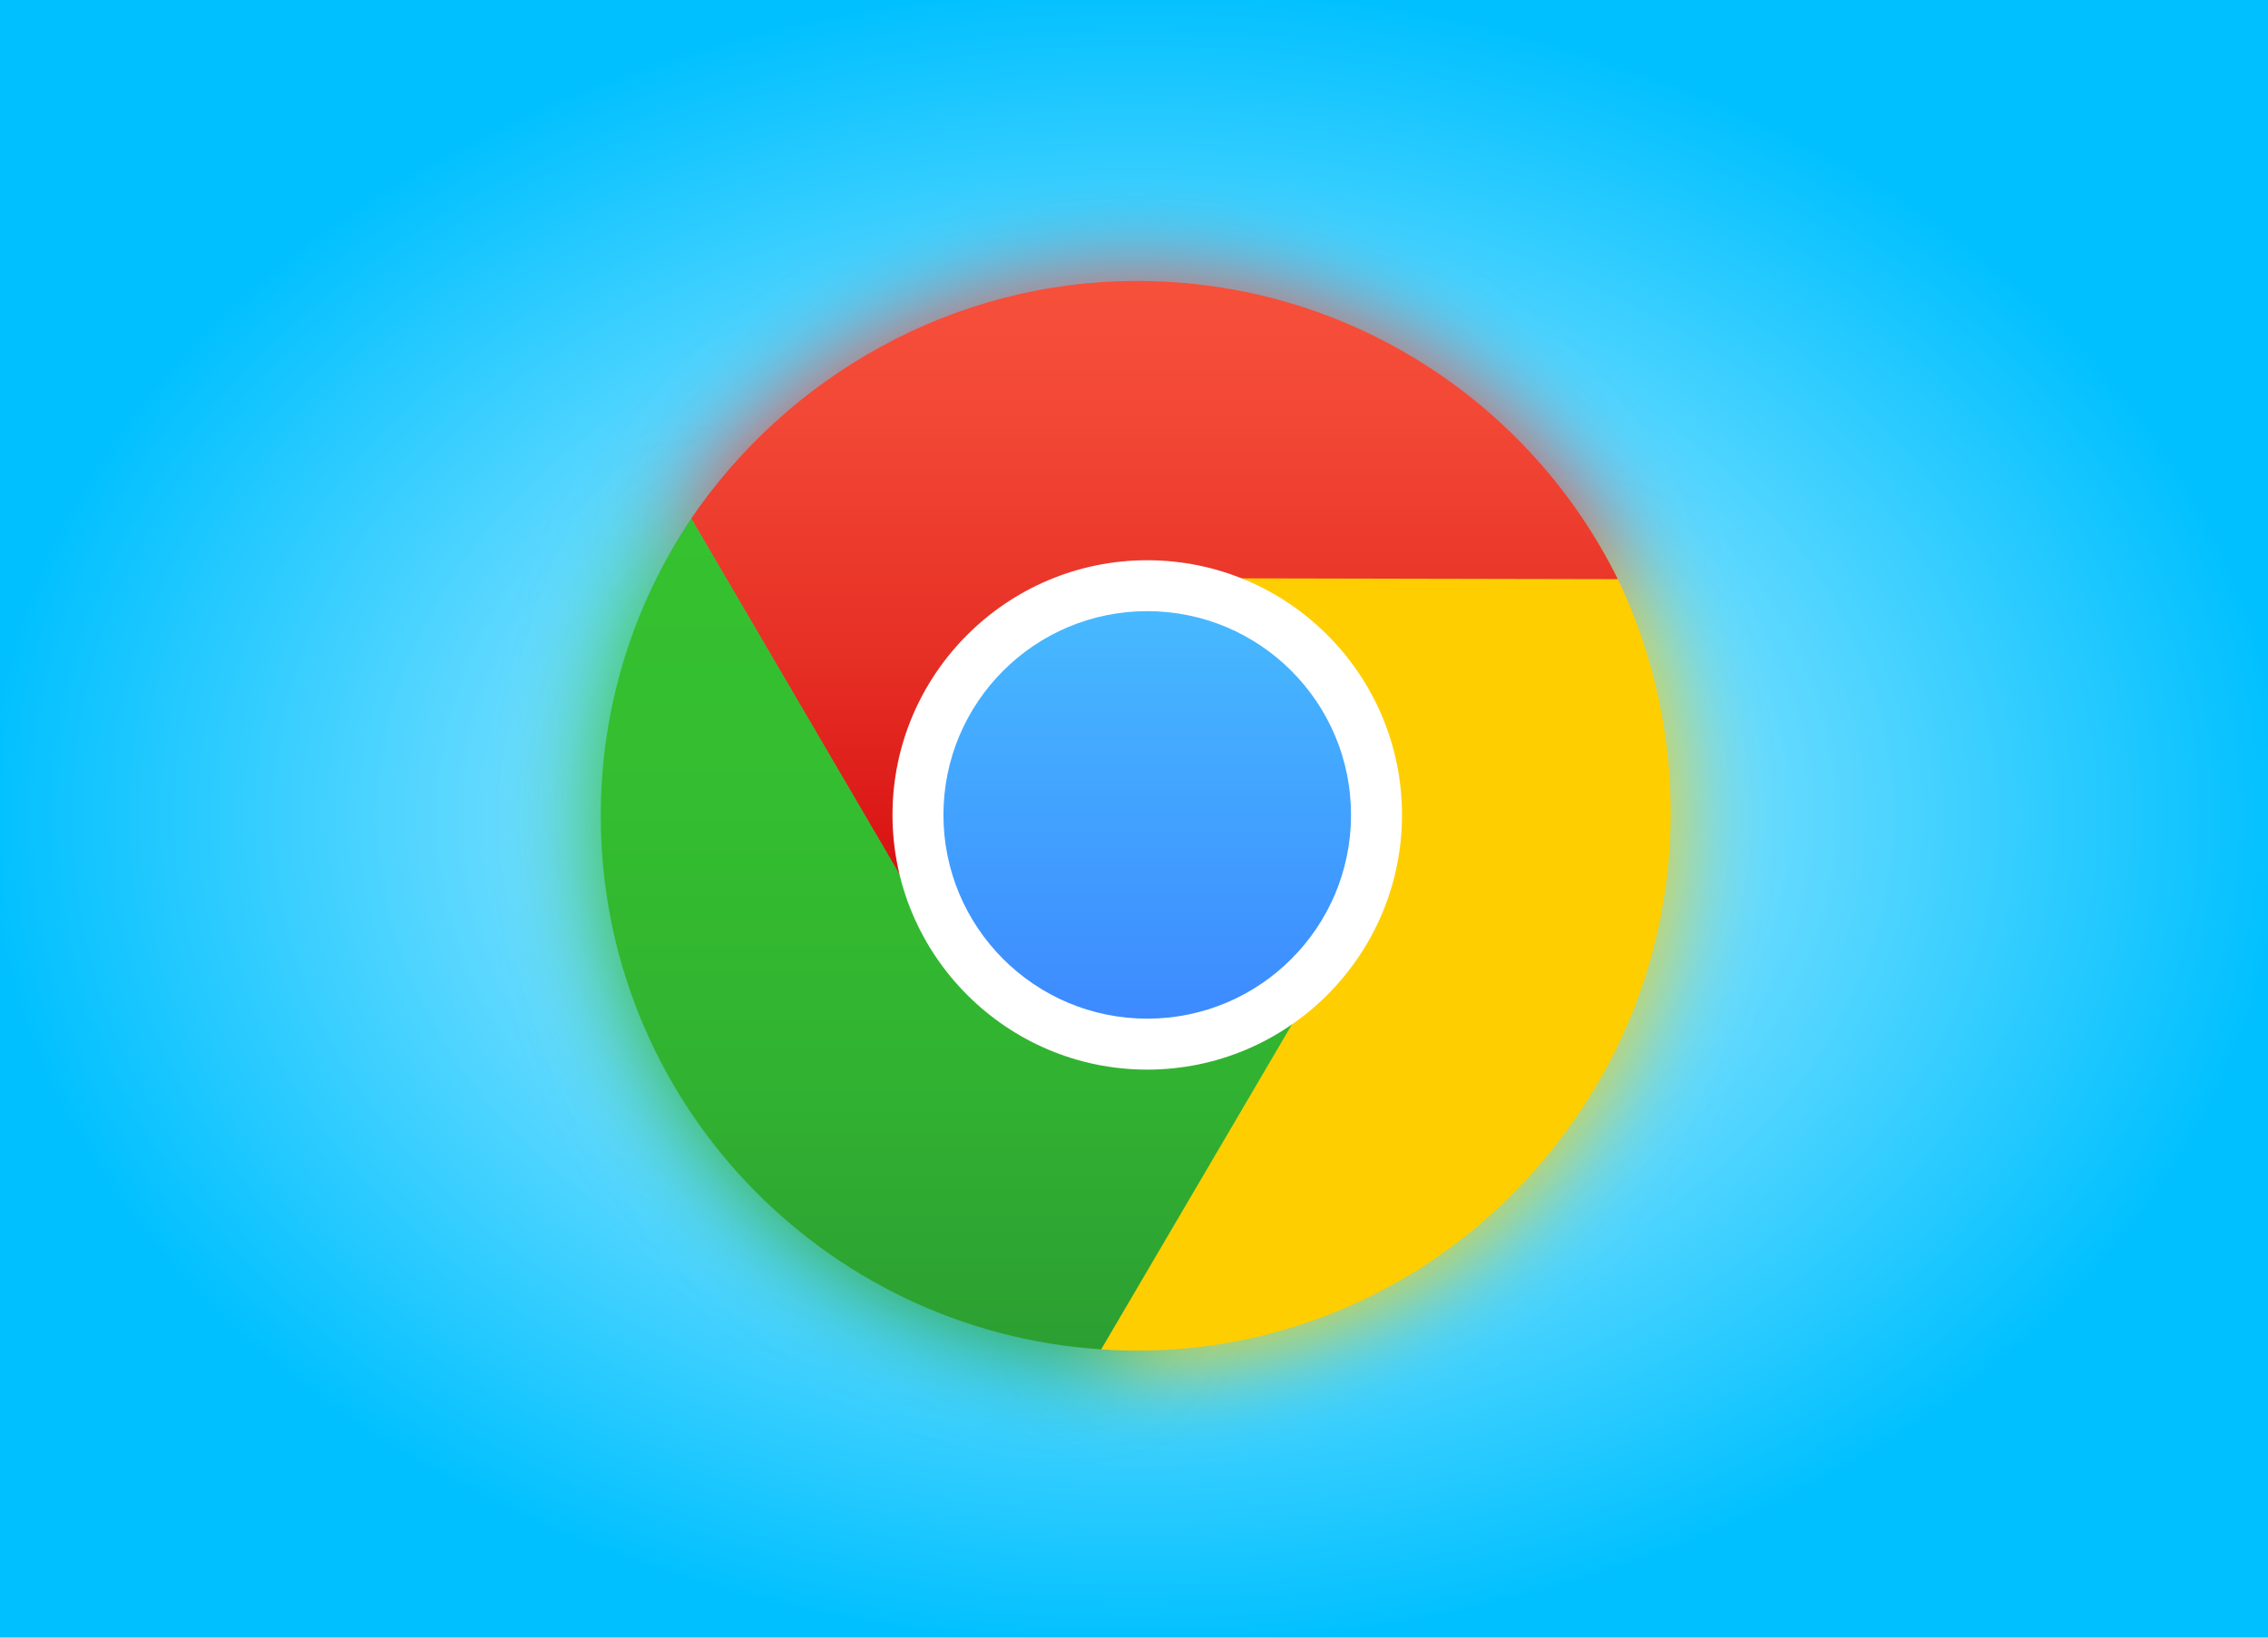
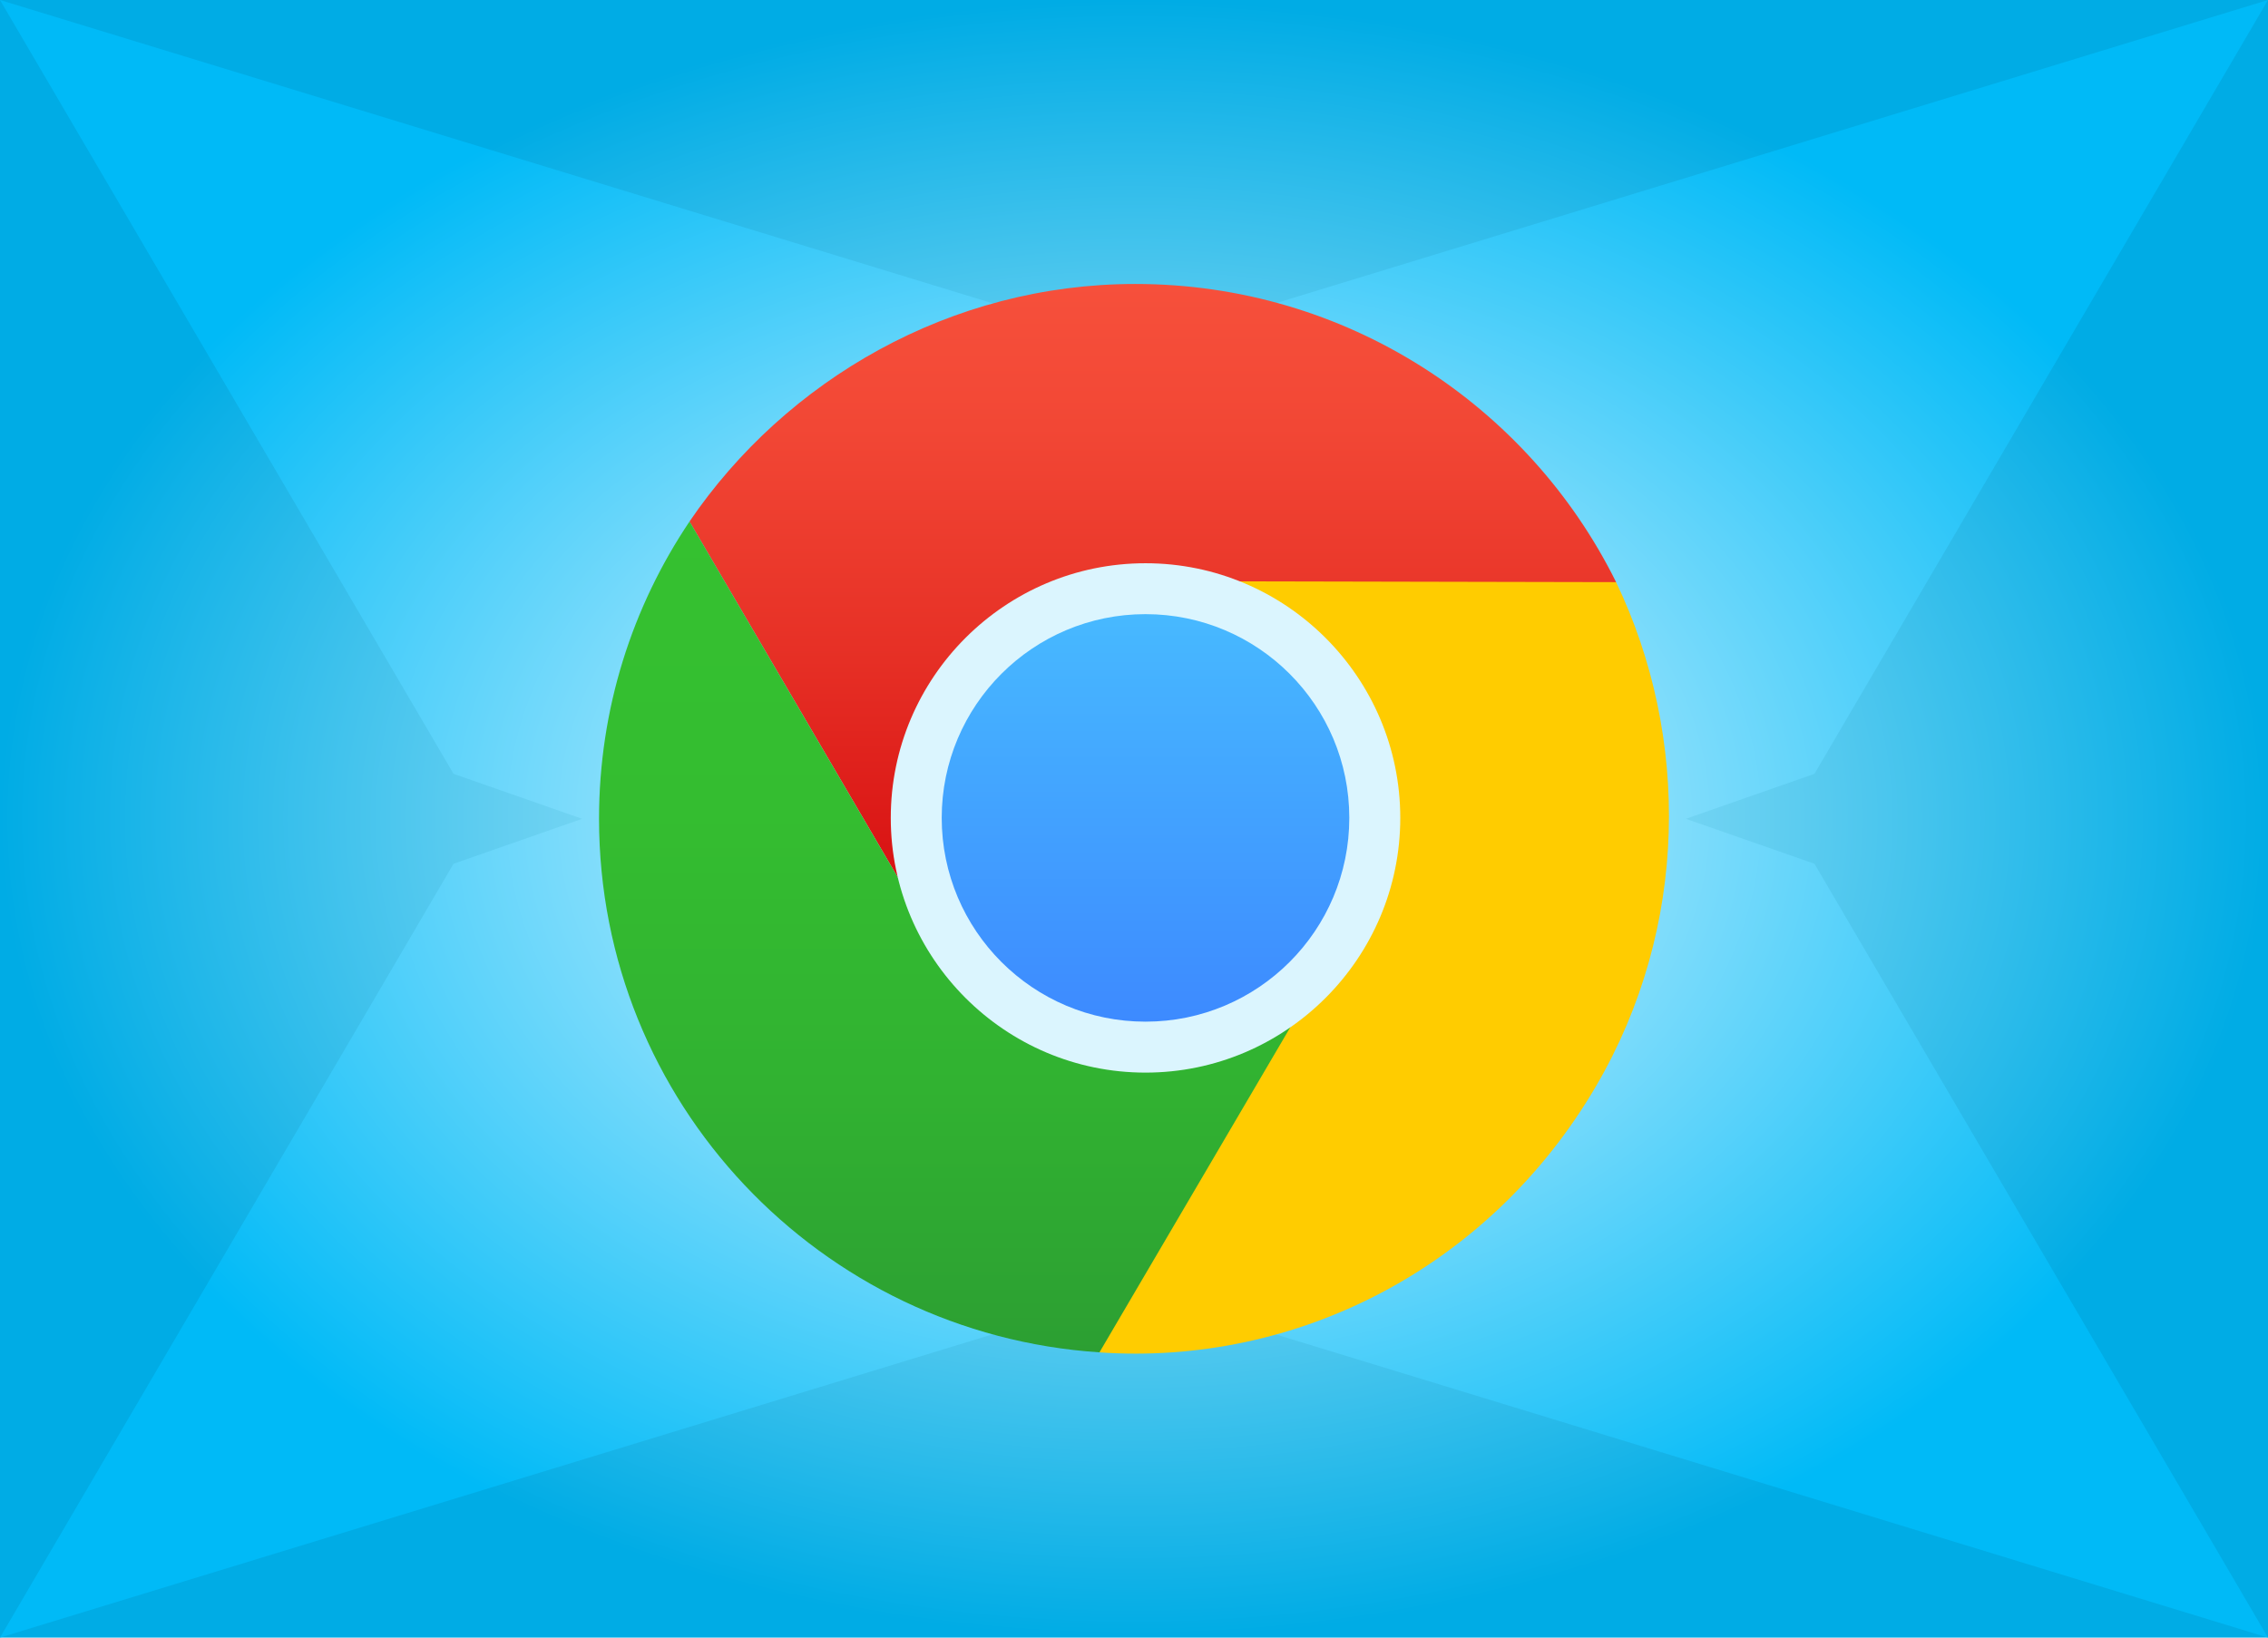
<svg xmlns="http://www.w3.org/2000/svg" xmlns:xlink="http://www.w3.org/1999/xlink" width="324px" height="234px" viewBox="0 0 324 234" version="1.1" id="svg47">
  <defs id="defs30">
-     <radialGradient id="radial0" gradientUnits="userSpaceOnUse" cx="90.136" cy="64.762" fx="90.136" fy="64.762" r="91.592" gradientTransform="matrix(1.8,0,0,1.304046,0,32.11876)">
+     <radialGradient spreadMethod="pad" fr="0" gradientTransform="matrix(1.8,0,0,1.304046,0,32.11876)" r="91.592" fy="64.762" fx="90.136" cy="64.762" cx="90.136" gradientUnits="userSpaceOnUse" id="radialGradient1357">
+       <stop id="stop1353" style="stop-color:#def9ff;stop-opacity:1" offset="0" />
+       <stop id="stop1355" style="stop-color:#00ace5;stop-opacity:1" offset="1" />
+     </radialGradient>
+     <radialGradient spreadMethod="pad" fr="0" gradientTransform="matrix(1.8,0,0,1.304046,0,32.11876)" r="91.592" fy="64.762" fx="90.136" cy="64.762" cx="90.136" gradientUnits="userSpaceOnUse" id="radialGradient1323">
+       <stop id="stop1319" style="stop-color:#00758f;stop-opacity:1" offset="0" />
+       <stop id="stop1321" style="stop-color:#00a7dd;stop-opacity:1" offset="1" />
+     </radialGradient>
+     <linearGradient gradientTransform="matrix(3.639255,0,0,3.639216,70.64703,23.47473)" y2="32.005" x2="24.466" y1="16.005" x1="24.466" gradientUnits="userSpaceOnUse" id="linearGradient1306">
+       <stop id="stop1302" style="stop-color:#f5fcff;stop-opacity:1" offset="0" />
+       <stop id="stop1304" style="stop-color:#00baf7;stop-opacity:1" offset="1" />
+     </linearGradient>
+     <linearGradient gradientTransform="matrix(3.639255,0,0,3.639216,74.85371,29.08365)" y2="28.888" x2="24.752" y1="3.04" x1="24.752" gradientUnits="userSpaceOnUse" id="linearGradient1259">
+       <stop id="stop1251" style="stop-color:#48f63b;stop-opacity:1" offset="0" />
+       <stop id="stop1255" style="stop-color:#2593e6;stop-opacity:1" offset="0.506" />
+       <stop id="stop1257" style="stop-color:rgb(83.137%,3.529%,5.098%);stop-opacity:1;" offset="1" />
+     </linearGradient>
+     <radialGradient id="radial0" gradientUnits="userSpaceOnUse" cx="90.136" cy="64.762" fx="90.136" fy="64.762" r="91.592" gradientTransform="matrix(1.8,0,0,1.304046,0,32.11876)" fr="0" spreadMethod="pad">
      <stop offset="0" style="stop-color:#def9ff;stop-opacity:1" id="stop2" />
      <stop offset="1" style="stop-color:rgb(0%,75.294%,100%);stop-opacity:1;" id="stop4" />
    </radialGradient>
    <linearGradient id="linear0" gradientUnits="userSpaceOnUse" x1="24.752" y1="3.04" x2="24.752" y2="28.888" gradientTransform="matrix(3.639255,0,0,3.639216,74.85371,29.08365)">
      <stop offset="0" style="stop-color:rgb(96.471%,31.373%,23.137%);stop-opacity:1;" id="stop7" />
      <stop offset="0.217" style="stop-color:rgb(94.902%,27.843%,20.784%);stop-opacity:1;" id="stop9" />
      <stop offset="0.572" style="stop-color:rgb(90.196%,18.431%,14.51%);stop-opacity:1;" id="stop11" />
      <stop offset="1" style="stop-color:rgb(83.137%,3.529%,5.098%);stop-opacity:1;" id="stop13" />
    </linearGradient>
    <linearGradient id="linear1" gradientUnits="userSpaceOnUse" x1="17.745" y1="12.368" x2="17.745" y2="44.991" gradientTransform="matrix(3.639255,0,0,3.639216,74.85371,29.08365)">
      <stop offset="0" style="stop-color:rgb(20.784%,75.686%,18.824%);stop-opacity:1;" id="stop16" />
      <stop offset="0.348" style="stop-color:rgb(20.392%,74.118%,18.824%);stop-opacity:1;" id="stop18" />
      <stop offset="0.681" style="stop-color:rgb(19.216%,69.804%,19.216%);stop-opacity:1;" id="stop20" />
      <stop offset="1" style="stop-color:rgb(17.255%,62.353%,19.608%);stop-opacity:1;" id="stop22" />
    </linearGradient>
-     <linearGradient id="linear2" gradientUnits="userSpaceOnUse" x1="24.466" y1="16.005" x2="24.466" y2="32.005" gradientTransform="matrix(3.639255,0,0,3.639216,74.85371,29.08365)">
+     <linearGradient id="linear2" gradientUnits="userSpaceOnUse" x1="24.466" y1="16.005" x2="24.466" y2="32.005" gradientTransform="matrix(3.639255,0,0,3.639216,70.64703,23.47473)">
      <stop offset="0" style="stop-color:rgb(27.843%,72.549%,100%);stop-opacity:1;" id="stop25" />
      <stop offset="1" style="stop-color:rgb(23.922%,54.118%,100%);stop-opacity:1;" id="stop27" />
    </linearGradient>
-     <linearGradient xlink:href="#linear0" id="linearGradient864" gradientUnits="userSpaceOnUse" gradientTransform="matrix(3.639255,0,0,3.639216,74.85371,241.0837)" x1="24.752" y1="3.04" x2="24.752" y2="28.888" />
-     <linearGradient xlink:href="#linear1" id="linearGradient866" gradientUnits="userSpaceOnUse" gradientTransform="matrix(3.639255,0,0,3.639216,74.85371,241.0837)" x1="17.745" y1="12.368" x2="17.745" y2="44.991" />
-     <filter style="color-interpolation-filters:sRGB" id="filter1672" x="-0.208" width="1.417" y="-0.154" height="1.307">
-       <feGaussianBlur stdDeviation="7.068" id="feGaussianBlur1674" />
-     </filter>
-     <filter style="color-interpolation-filters:sRGB" id="filter1676" x="-0.128" width="1.256" y="-0.18" height="1.361">
-       <feGaussianBlur stdDeviation="7.068" id="feGaussianBlur1678" />
-     </filter>
-     <filter style="color-interpolation-filters:sRGB" id="filter1680" x="-0.158" width="1.316" y="-0.143" height="1.286">
-       <feGaussianBlur stdDeviation="7.068" id="feGaussianBlur1682" />
-     </filter>
+     <linearGradient xlink:href="#linear1" id="linearGradient849" gradientUnits="userSpaceOnUse" gradientTransform="matrix(3.639255,0,0,3.639216,217.881,208.5689)" x1="17.745" y1="12.368" x2="17.745" y2="44.991" />
+     <linearGradient xlink:href="#linear0" id="linearGradient851" gradientUnits="userSpaceOnUse" gradientTransform="matrix(3.639255,0,0,3.639216,217.881,208.5689)" x1="24.752" y1="3.04" x2="24.752" y2="28.888" />
+     <radialGradient xlink:href="#linear2" id="radialGradient1175" cx="162" cy="117" fx="162" fy="117" r="162" gradientTransform="matrix(1,0,0,0.7222222,0,32.5)" gradientUnits="userSpaceOnUse" />
+     <radialGradient xlink:href="#radial0" id="radialGradient1237" gradientUnits="userSpaceOnUse" gradientTransform="matrix(1,0,0,0.7222222,0,32.5)" cx="162" cy="117" fx="162" fy="117" r="162" />
+     <linearGradient xlink:href="#linearGradient1259" id="linearGradient1239" x1="0" y1="234" x2="324" y2="0" gradientUnits="userSpaceOnUse" />
+     <linearGradient xlink:href="#linear2" id="linearGradient1261" gradientUnits="userSpaceOnUse" gradientTransform="matrix(3.639255,0,0,3.639216,217.881,208.5689)" x1="24.466" y1="16.005" x2="24.466" y2="32.005" />
+     <radialGradient xlink:href="#radialGradient1357" id="radialGradient1277" gradientUnits="userSpaceOnUse" gradientTransform="matrix(1,0,0,0.7222222,0,32.5)" cx="162" cy="117" fx="162" fy="117" r="162" />
+     <radialGradient xlink:href="#linearGradient1259" id="radialGradient1291" cx="162" cy="117" fx="162" fy="117" r="162" gradientTransform="matrix(1,0,0,0.7222222,0,32.5)" gradientUnits="userSpaceOnUse" />
+     <radialGradient xlink:href="#linearGradient1306" id="radialGradient1294" cx="162" cy="117" fx="162" fy="117" r="162" gradientTransform="matrix(1,0,0,0.7222222,0,32.5)" gradientUnits="userSpaceOnUse" />
  </defs>
  <g id="surface1">
-     <rect x="0" y="0" width="324" height="234" style="fill:url(#radial0);stroke:none;" id="rect32" />
-     <g id="g1687" transform="translate(-0.2465929,-211.5718)">
-       <path style="fill:url(#linearGradient864);fill-rule:nonzero;stroke:none;filter:url(#filter1676)" d="m 231.117,294.754 c -12.504,-25.242 -38.562,-42.605 -68.691,-42.605 -26.383,0 -49.902,13.695 -63.68,33.945 l 35.184,60.125 z m 0,0" id="path858" />
-       <path style="fill:#ffcc00;fill-opacity:1;fill-rule:nonzero;stroke:none;filter:url(#filter1672)" d="m 157.309,404.816 c 28.152,1.945 55.742,-12.07 70.934,-38.027 13.297,-22.727 13.453,-49.953 2.875,-72.035 l -69.168,-0.145 z m 0,0" id="path860" />
-       <path style="fill:url(#linearGradient866);fill-rule:nonzero;stroke:none;filter:url(#filter1680)" d="M 133.934,346.215 98.75,286.094 c -8.164,12.148 -12.926,26.758 -12.926,42.48 0,40.492 31.57,73.613 71.488,76.238 l 35.734,-60.883 z m 0,0" id="path862" />
+     <path style="fill:url(#radialGradient1277);stroke:none;fill-opacity:1.0" d="M 0 0 L 0 234 L 324 234 L 324 0 L 0 0 z " id="path1235" />
+     <path style="fill:url(#radialGradient1294);fill-opacity:1;stroke:none;stroke-width:1px;stroke-linecap:butt;stroke-linejoin:miter;stroke-opacity:1" d="M 0 0 L 64.791 110.574 L 83.164 117 L 64.791 123.426 L 0 234 L 153.102 187.207 L 162 173.938 L 170.898 187.207 L 324 234 L 259.209 123.426 L 240.836 117 L 259.209 110.574 L 324 0 L 170.898 46.793 L 162 60.062 L 153.102 46.793 L 0 0 z " id="path1267" />
+     <g id="g1289" transform="translate(-143.2739,-179.0571)">
+       <path id="path36" d="m 374.145,262.239 c -12.504,-25.242 -38.562,-42.605 -68.691,-42.605 -26.383,0 -49.902,13.695 -63.68,33.945 l 35.184,60.125 z m 0,0" style="fill:url(#linearGradient851);fill-rule:nonzero;stroke:none" />
+       <path id="path38" d="m 300.336,372.302 c 28.152,1.945 55.742,-12.07 70.934,-38.027 13.297,-22.727 13.453,-49.953 2.875,-72.035 l -69.168,-0.145 z m 0,0" style="fill:#ffcc00;fill-opacity:1;fill-rule:nonzero;stroke:none" />
+       <path id="path40" d="m 276.961,313.7 -35.184,-60.121 c -8.164,12.148 -12.926,26.758 -12.926,42.48 0,40.492 31.57,73.613 71.488,76.238 l 35.734,-60.883 z m 0,0" style="fill:url(#linearGradient849);fill-rule:nonzero;stroke:none" />
+       <path id="path42" d="m 306.918,332.325 c -20.066,0 -36.391,-16.332 -36.391,-36.398 0,-20.066 16.324,-36.387 36.391,-36.387 20.062,0 36.395,16.32 36.395,36.387 0,20.066 -16.332,36.398 -36.395,36.398 z m 0,0" style="fill:#dbf5fe;fill-opacity:1;fill-rule:nonzero;stroke:none" />
+       <path id="path44" d="m 336.031,295.927 c 0,16.082 -13.031,29.117 -29.113,29.117 -16.078,0 -29.113,-13.035 -29.113,-29.117 0,-16.078 13.035,-29.113 29.113,-29.113 16.082,0 29.113,13.035 29.113,29.113 z m 0,0" style="fill:url(#linearGradient1261);fill-rule:nonzero;stroke:none" />
    </g>
-     <path style="fill:none;stroke-width:1.022;stroke-linecap:butt;stroke-linejoin:miter;stroke:rgb(100%,100%,100%);stroke-opacity:1;stroke-miterlimit:4;" d="M -0.944 -1.083 L 181.217 -1.083 L 181.217 130.605 L -0.944 130.605 Z M -0.944 -1.083 " transform="matrix(1.8,0,0,1.8,0,0)" id="path34" />
-     <path style=" stroke:none;fill-rule:nonzero;fill:url(#linear0);" d="M 231.117 82.754 C 218.613 57.512 192.555 40.148 162.426 40.148 C 136.043 40.148 112.523 53.844 98.746 74.094 L 133.93 134.219 Z M 231.117 82.754 " id="path36" />
-     <path style=" stroke:none;fill-rule:nonzero;fill:rgb(100%,80.784%,0%);fill-opacity:1;" d="M 157.309 192.816 C 185.461 194.762 213.051 180.746 228.242 154.789 C 241.539 132.062 241.695 104.836 231.117 82.754 L 161.949 82.609 Z M 157.309 192.816 " id="path38" />
-     <path style=" stroke:none;fill-rule:nonzero;fill:url(#linear1);" d="M 133.934 134.215 L 98.75 74.094 C 90.586 86.242 85.824 100.852 85.824 116.574 C 85.824 157.066 117.395 190.188 157.312 192.812 L 193.047 131.93 Z M 133.934 134.215 " id="path40" />
-     <path style=" stroke:none;fill-rule:nonzero;fill:rgb(100%,100%,100%);fill-opacity:1;" d="M 163.891 152.84 C 143.824 152.84 127.5 136.508 127.5 116.441 C 127.5 96.375 143.824 80.055 163.891 80.055 C 183.953 80.055 200.285 96.375 200.285 116.441 C 200.285 136.508 183.953 152.84 163.891 152.84 Z M 163.891 152.84 " id="path42" />
-     <path style=" stroke:none;fill-rule:nonzero;fill:url(#linear2);" d="M 193.004 116.441 C 193.004 132.523 179.973 145.559 163.891 145.559 C 147.812 145.559 134.777 132.523 134.777 116.441 C 134.777 100.363 147.812 87.328 163.891 87.328 C 179.973 87.328 193.004 100.363 193.004 116.441 Z M 193.004 116.441 " id="path44" />
  </g>
</svg>
